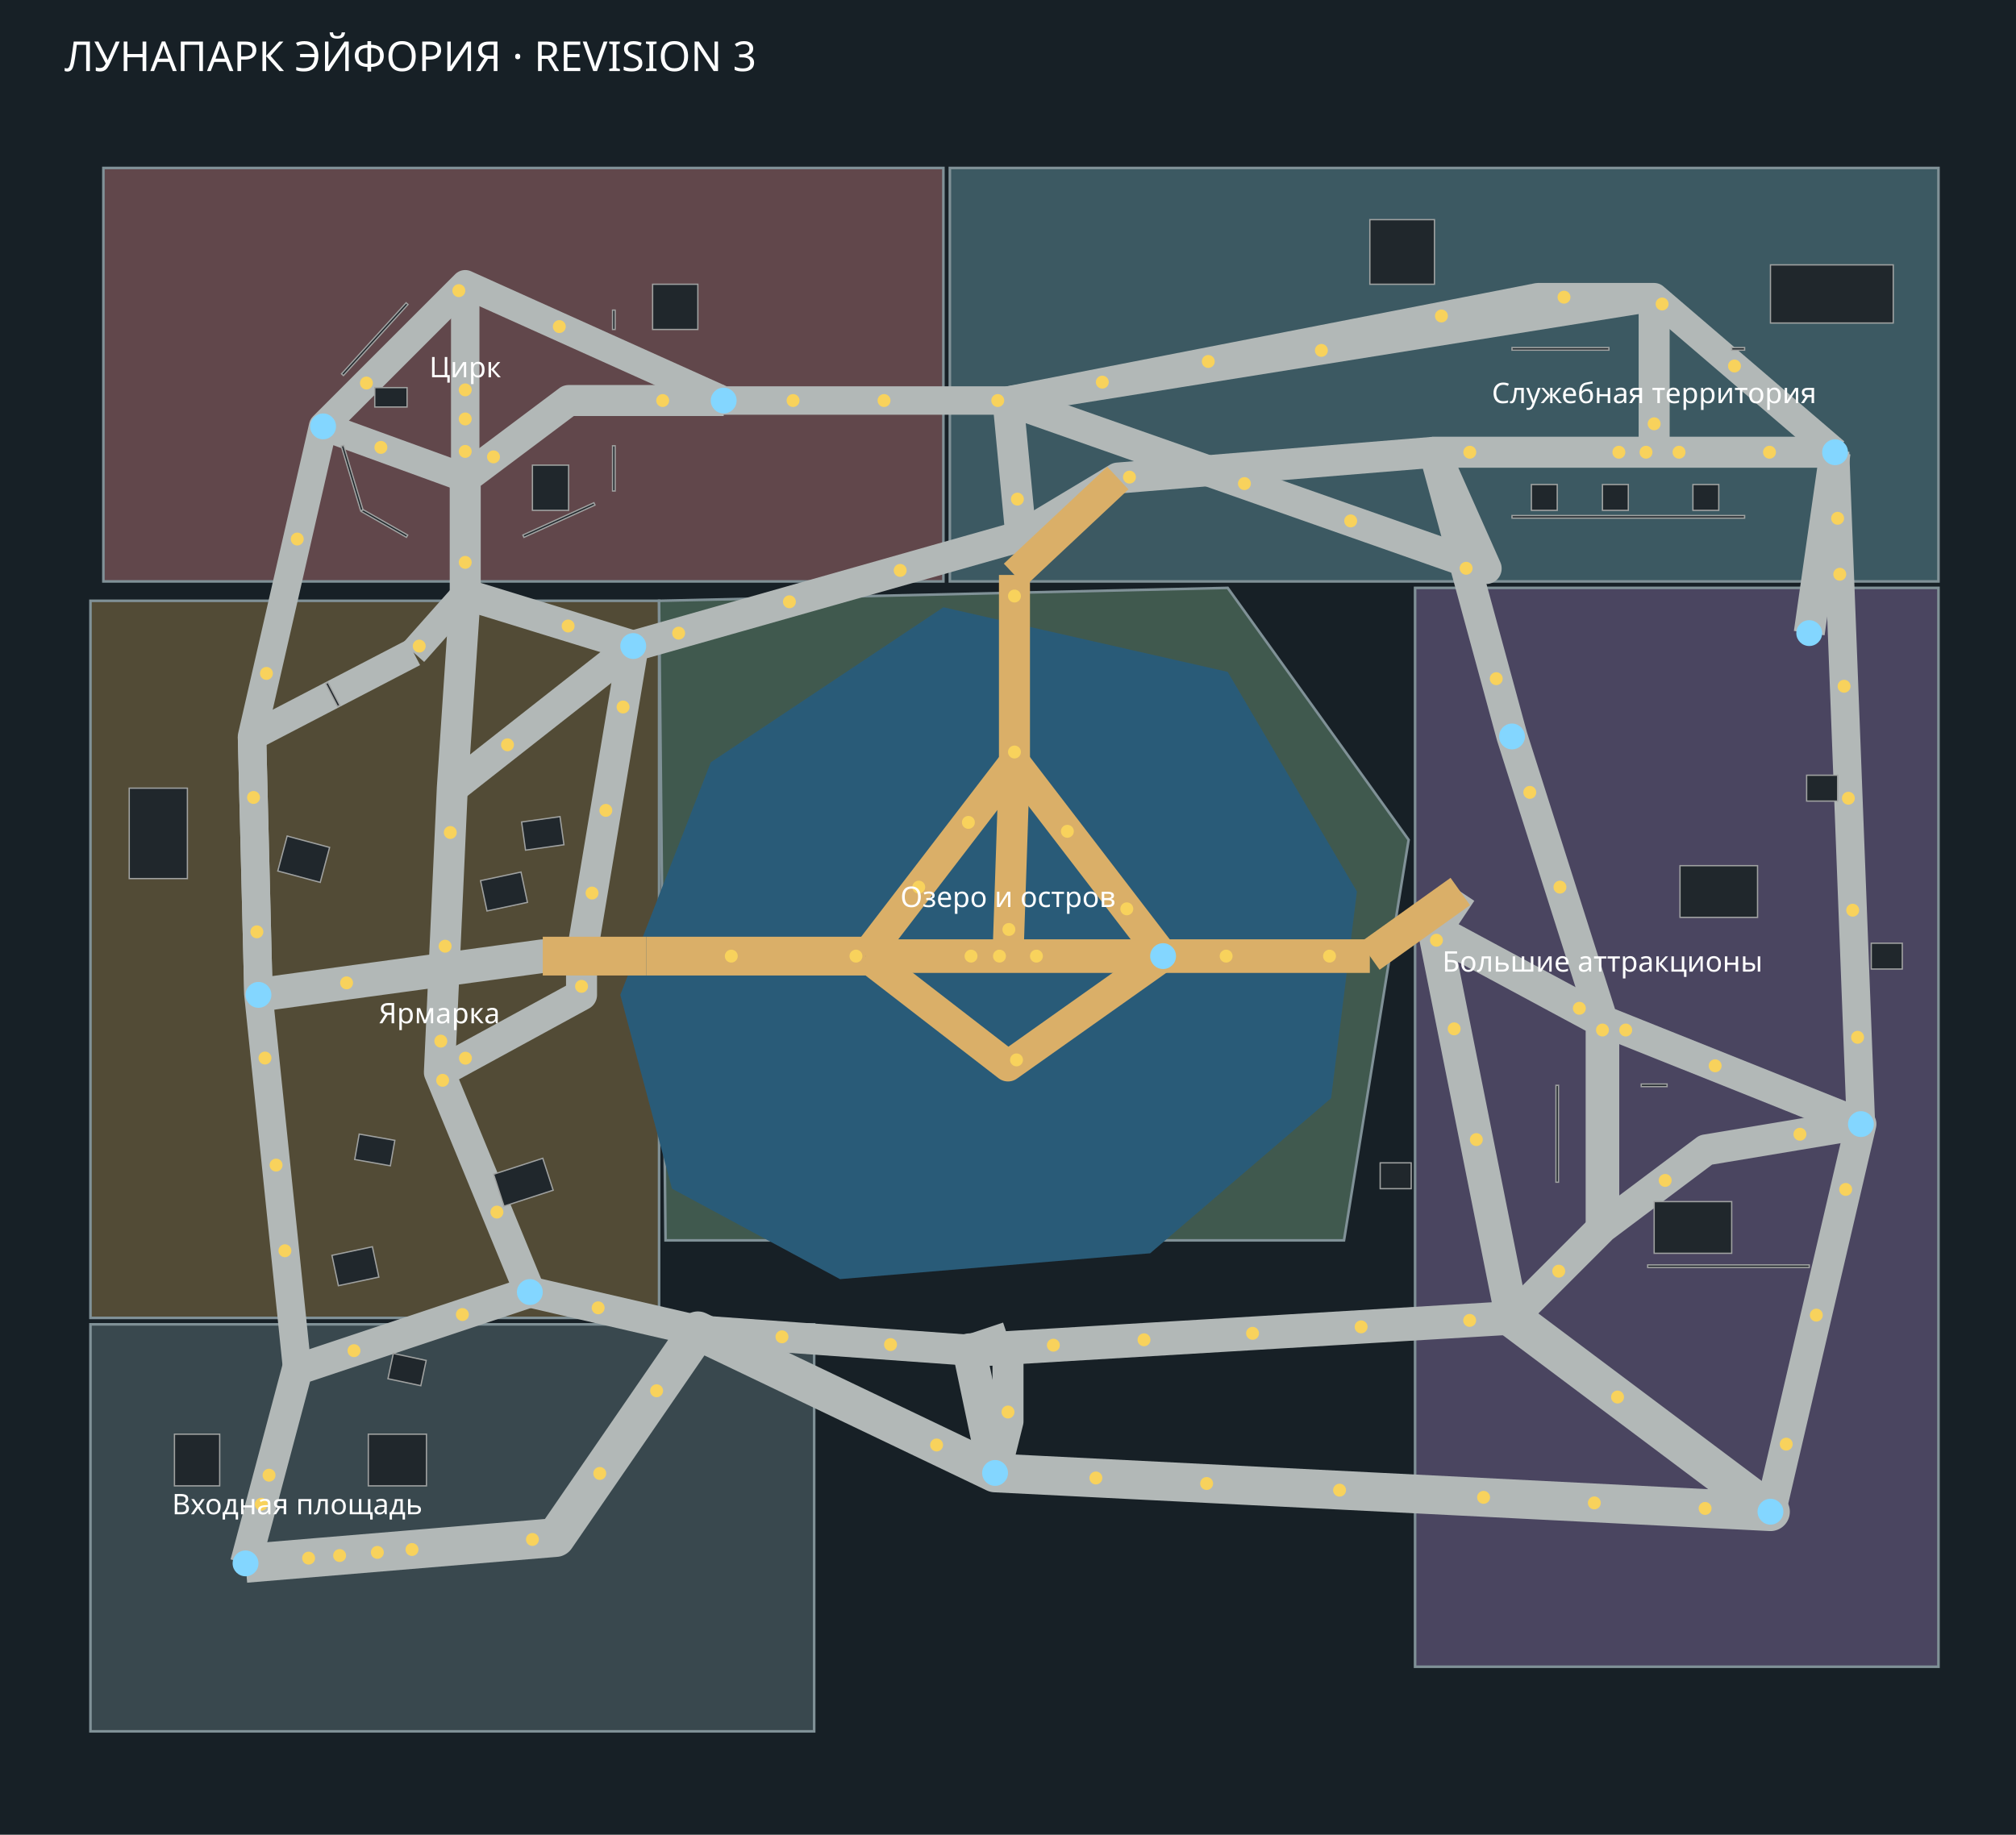
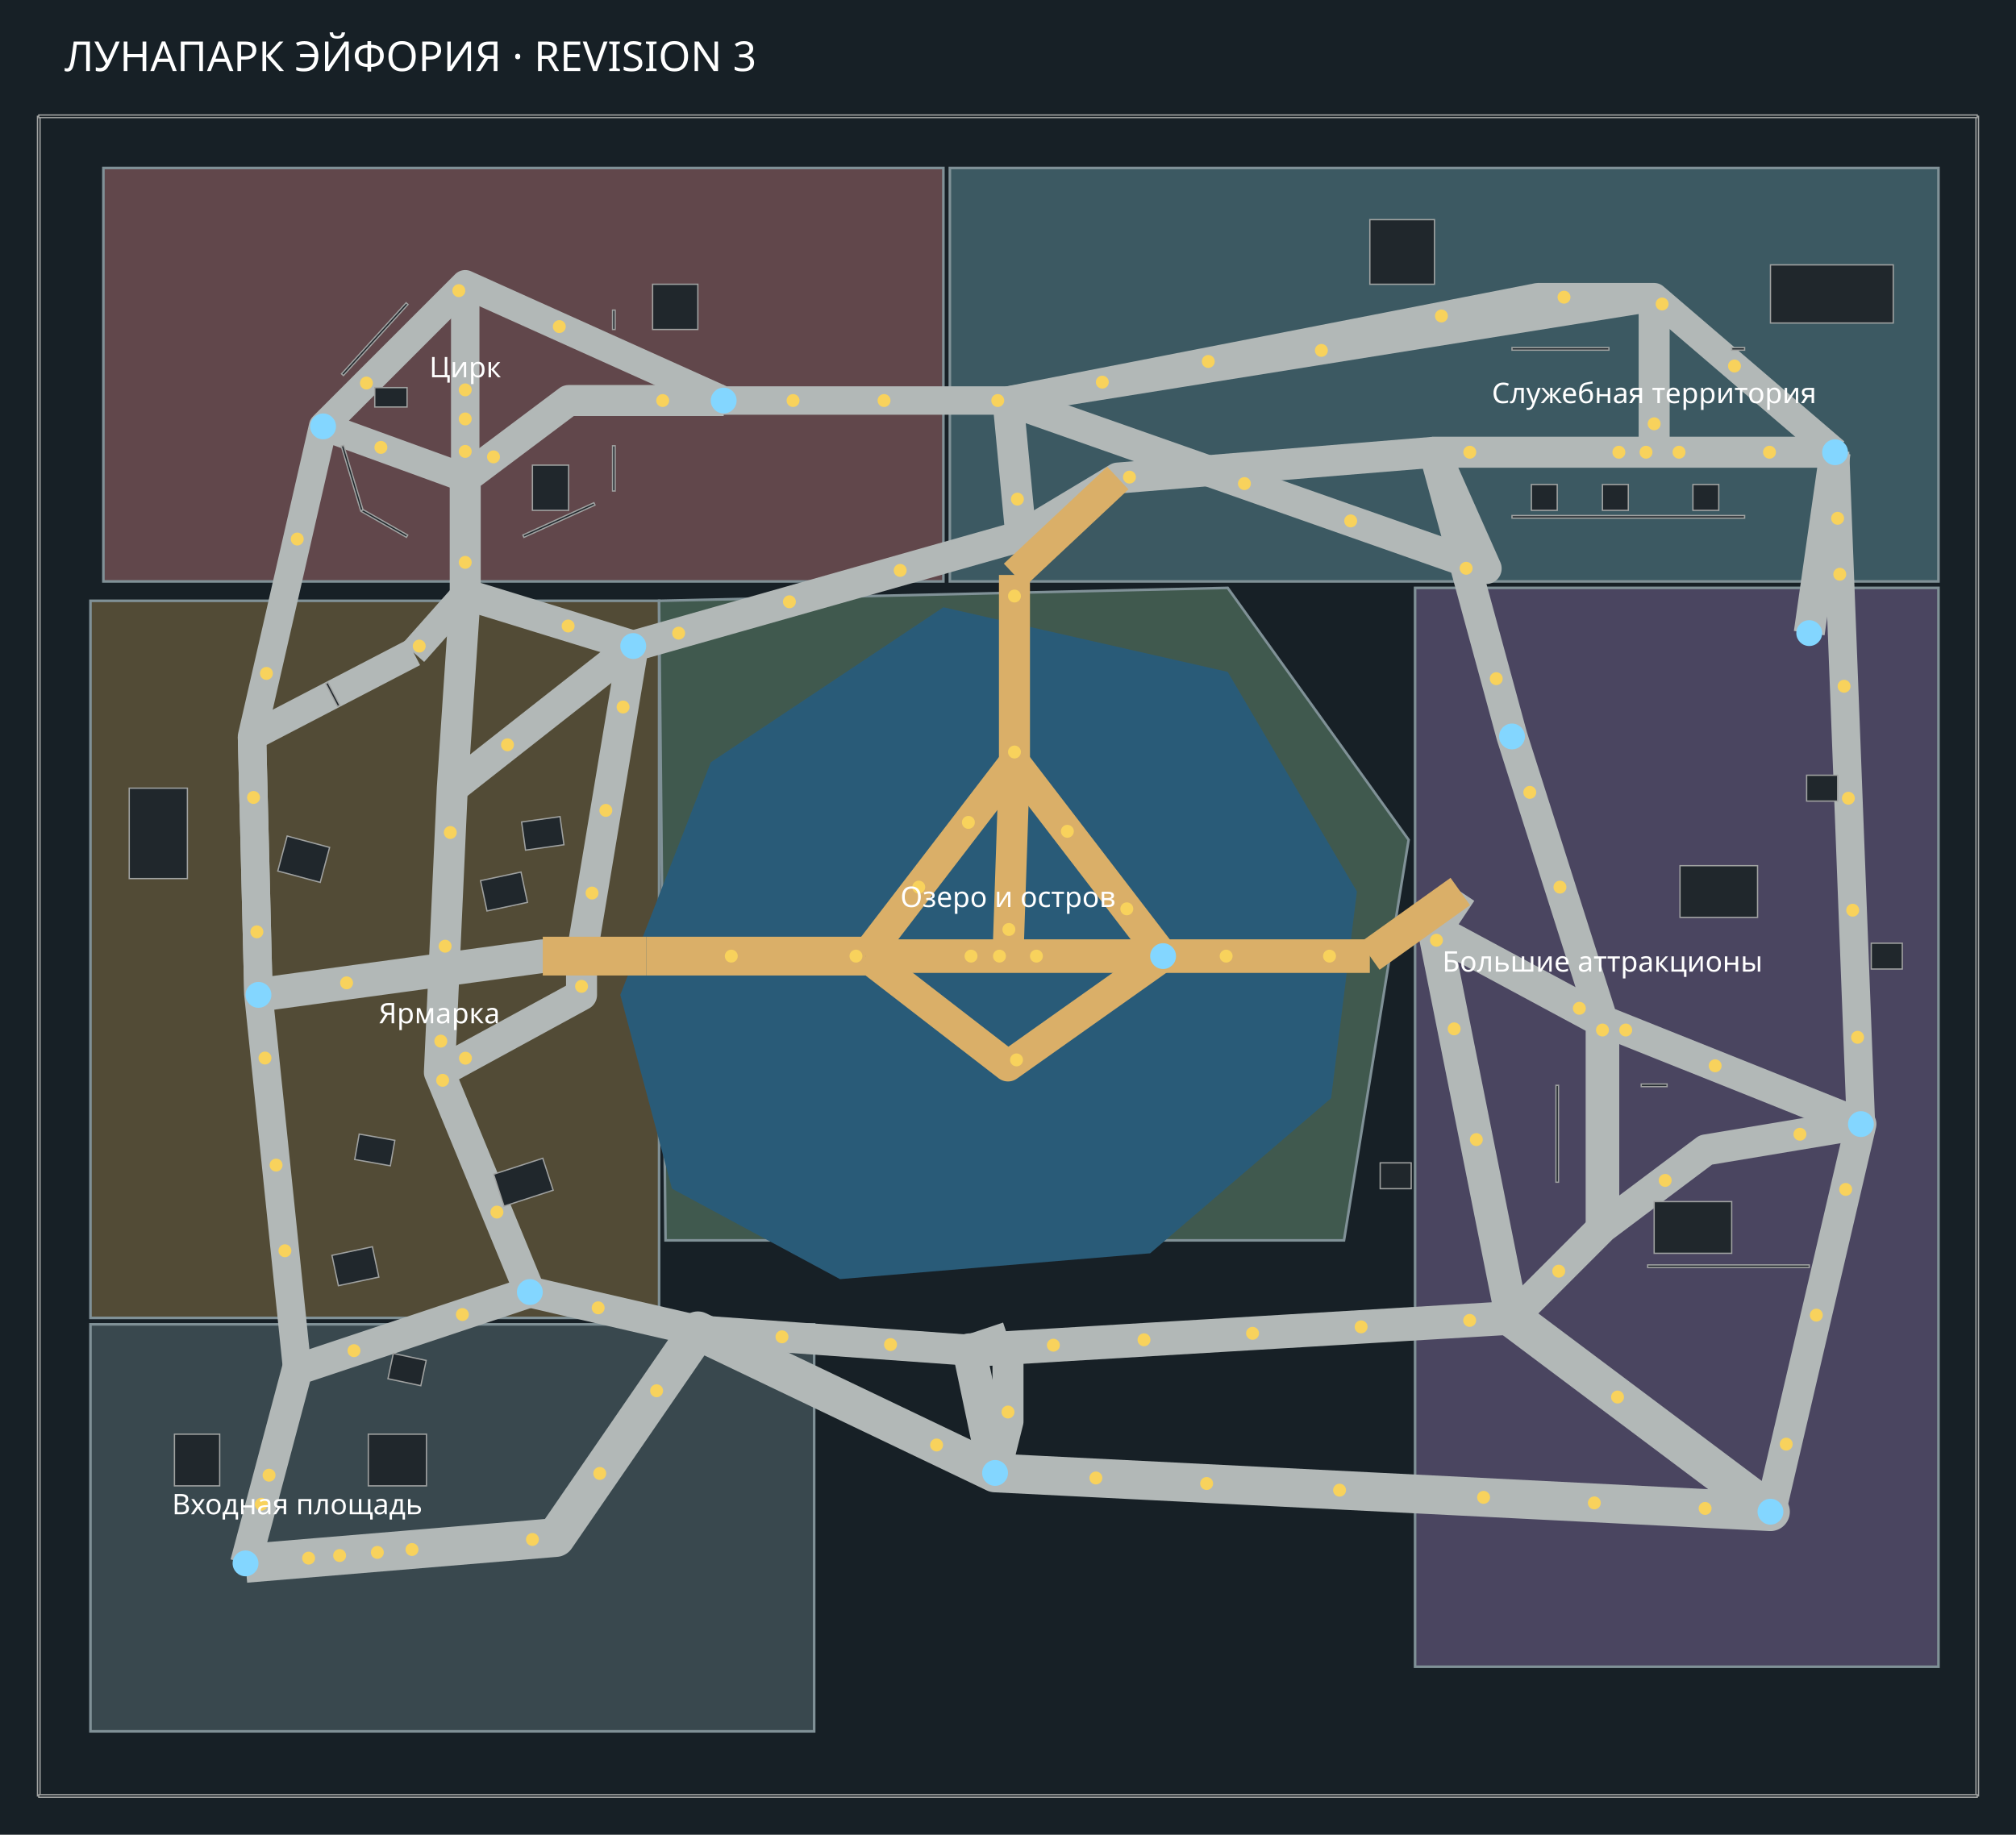
<svg xmlns="http://www.w3.org/2000/svg" viewBox="-30 -90 1560 1420">
  <rect x="-30" y="-90" width="1560" height="1420" fill="#172026" />
  <text x="20" y="-35" fill="white" font-size="32" font-family="sans-serif">ЛУНАПАРК ЭЙФОРИЯ · REVISION 3</text>
  <g transform="translate(0 1300) scale(1 -1)">
    <polygon points="40.0,50.0 600.0,50.0 600.0,365.0 40.0,365.0" fill="#39484e" stroke="#809197" stroke-width="2" />
    <polygon points="40.0,370.0 480.0,370.0 480.0,925.0 40.0,925.0" fill="#524b36" stroke="#809197" stroke-width="2" />
    <polygon points="485.0,430.0 1010.0,430.0 1060.0,740.0 920.0,935.0 480.0,925.0" fill="#40594e" stroke="#809197" stroke-width="2" />
    <polygon points="1065.0,100.0 1470.0,100.0 1470.0,935.0 1065.0,935.0" fill="#4a4560" stroke="#809197" stroke-width="2" />
    <polygon points="50.0,940.0 700.0,940.0 700.0,1260.0 50.0,1260.0" fill="#61474b" stroke="#809197" stroke-width="2" />
    <polygon points="705.0,940.0 1470.0,940.0 1470.0,1260.0 705.0,1260.0" fill="#3c5962" stroke="#809197" stroke-width="2" />
    <polygon points="490.0,470.0 620.0,400.0 860.0,420.0 1000.0,540.0 1020.0,700.0 920.0,870.0 700.0,920.0 520.0,800.0 450.0,620.0" fill="#295b78" />
    <polyline points="160,180 400,200 510,360 740,250 1340,220 1140,370" stroke="#b2b8b7" stroke-width="30" fill="none" stroke-linejoin="round" />
    <polyline points="160,180 200,330 380,390 310,560 320,780 330,930" stroke="#b2b8b7" stroke-width="24" fill="none" stroke-linejoin="round" />
    <polyline points="200,330 170,620 165,820 220,1060 330,1170 530,1080 750,1080 1250,1160 1390,1040" stroke="#b2b8b7" stroke-width="22" fill="none" stroke-linejoin="round" />
    <polyline points="380,390 510,360 720,345 750,355" stroke="#b2b8b7" stroke-width="24" fill="none" stroke-linejoin="round" />
    <polyline points="310,560 420,620 420,650 460,890 330,930" stroke="#b2b8b7" stroke-width="24" fill="none" stroke-linejoin="round" />
    <polyline points="320,780 460,890 760,975 750,1080" stroke="#b2b8b7" stroke-width="24" fill="none" stroke-linejoin="round" />
    <polyline points="330,930 330,1020 410,1080 530,1080" stroke="#b2b8b7" stroke-width="24" fill="none" stroke-linejoin="round" />
    <polyline points="220,1060 330,1020 330,1170" stroke="#b2b8b7" stroke-width="22" fill="none" stroke-linejoin="round" />
    <polyline points="1340,220 1410,520 1210,600 1140,820 1080,1040 1180,1040 1250,1040 1390,1040" stroke="#b2b8b7" stroke-width="24" fill="none" stroke-linejoin="round" />
    <polyline points="1140,370 1210,440 1290,500 1410,520" stroke="#b2b8b7" stroke-width="24" fill="none" stroke-linejoin="round" />
    <polyline points="1210,440 1210,600 1080,670 1100,700" stroke="#b2b8b7" stroke-width="26" fill="none" stroke-linejoin="round" />
    <polyline points="1410,520 1390,1040" stroke="#b2b8b7" stroke-width="22" fill="none" stroke-linejoin="round" />
    <polyline points="1250,1040 1250,1160" stroke="#b2b8b7" stroke-width="24" fill="none" stroke-linejoin="round" />
    <polyline points="1080,1040 1120,950 750,1080" stroke="#b2b8b7" stroke-width="24" fill="none" stroke-linejoin="round" />
    <polyline points="1250,1160 1160,1160 750,1080" stroke="#b2b8b7" stroke-width="22" fill="none" stroke-linejoin="round" />
    <polyline points="760,975 835,1020 1080,1040" stroke="#b2b8b7" stroke-width="24" fill="none" stroke-linejoin="round" />
    <polyline points="740,250 720,345 1140,370 1080,670" stroke="#b2b8b7" stroke-width="26" fill="none" stroke-linejoin="round" />
    <polyline points="640,650 750,565 870,650 755,800 640,650" stroke="#daaf68" stroke-width="24" fill="none" stroke-linejoin="round" />
    <polyline points="640,650 750,650 870,650" stroke="#daaf68" stroke-width="26" fill="none" stroke-linejoin="round" />
    <polyline points="750,650 755,800" stroke="#daaf68" stroke-width="24" fill="none" stroke-linejoin="round" />
    <polyline points="170,620 390,650 420,650" stroke="#b2b8b7" stroke-width="26" fill="none" stroke-linejoin="round" />
    <polyline points="740,250 750,290 750,355" stroke="#b2b8b7" stroke-width="24" fill="none" stroke-linejoin="round" />
    <polyline points="170,620 165,820" stroke="#b2b8b7" stroke-width="22" fill="none" stroke-linejoin="round" />
    <polyline points="290,885 330,930" stroke="#b2b8b7" stroke-width="22" fill="none" stroke-linejoin="round" />
    <polyline points="1370,900 1390,1040" stroke="#b2b8b7" stroke-width="24" fill="none" stroke-linejoin="round" />
    <polyline points="390,650 470,650" stroke="#daaf68" stroke-width="30" fill="none" stroke-linejoin="round" />
    <polyline points="470,650 640,650" stroke="#daaf68" stroke-width="30" fill="none" stroke-linejoin="round" />
    <polyline points="870,650 1030,650" stroke="#daaf68" stroke-width="26" fill="none" stroke-linejoin="round" />
    <polyline points="1030,650 1100,700" stroke="#daaf68" stroke-width="26" fill="none" stroke-linejoin="round" />
    <polyline points="755,800 755,945" stroke="#daaf68" stroke-width="24" fill="none" stroke-linejoin="round" />
    <polyline points="755,945 835,1020" stroke="#daaf68" stroke-width="24" fill="none" stroke-linejoin="round" />
    <polyline points="165,820 290,885" stroke="#b2b8b7" stroke-width="22" fill="none" stroke-linejoin="round" />
    <rect x="226.5" y="842.5" width="2.0" height="20.0" fill="#20272c" stroke="#a0a2a1" transform="rotate(27.47443 227.5 852.5)" />
    <rect x="105.0" y="240.0" width="35.0" height="40.0" fill="#20272c" stroke="#a0a2a1" transform="rotate(0 122.5 260.0)" />
    <rect x="255.0" y="240.0" width="45.0" height="40.0" fill="#20272c" stroke="#a0a2a1" transform="rotate(0 277.5 260.0)" />
    <rect x="229.0" y="398.0" width="32.0" height="24.0" fill="#20272c" stroke="#a0a2a1" transform="rotate(12 245.0 410.0)" />
    <rect x="246.0" y="490.0" width="28.0" height="20.0" fill="#20272c" stroke="#a0a2a1" transform="rotate(-10 260.0 500.0)" />
    <rect x="355.0" y="462.0" width="40.0" height="26.0" fill="#20272c" stroke="#a0a2a1" transform="rotate(18 375.0 475.0)" />
    <rect x="188.0" y="711.0" width="34.0" height="28.0" fill="#20272c" stroke="#a0a2a1" transform="rotate(-15 205.0 725.0)" />
    <rect x="375.0" y="734.0" width="30.0" height="22.0" fill="#20272c" stroke="#a0a2a1" transform="rotate(8 390.0 745.0)" />
    <rect x="272.0" y="320.0" width="26.0" height="20.0" fill="#20272c" stroke="#a0a2a1" transform="rotate(-12 285.0 330.0)" />
    <rect x="344.0" y="688.0" width="32.0" height="24.0" fill="#20272c" stroke="#a0a2a1" transform="rotate(12 360.0 700.0)" />
    <rect x="70.0" y="710.0" width="45.0" height="70.0" fill="#20272c" stroke="#a0a2a1" transform="rotate(0 92.5 745.0)" />
    <rect x="247.344" y="984.0" width="40.311" height="2.0" fill="#20272c" stroke="#a0a2a1" transform="rotate(-29.74488 267.5 985.0)" />
    <rect x="372.292" y="986.5" width="60.415" height="2.0" fill="#20272c" stroke="#a0a2a1" transform="rotate(24.44395 402.5 987.5)" />
    <rect x="427.5" y="1026.5" width="35.0" height="2.0" fill="#20272c" stroke="#a0a2a1" transform="rotate(90.0 445.0 1027.5)" />
    <rect x="437.5" y="1141.5" width="15.0" height="2.0" fill="#20272c" stroke="#a0a2a1" transform="rotate(90.0 445.0 1142.5)" />
    <rect x="216.399" y="1019.0" width="52.202" height="2.0" fill="#20272c" stroke="#a0a2a1" transform="rotate(106.6992 242.5 1020.0)" />
    <rect x="222.835" y="1126.5" width="74.33" height="2.0" fill="#20272c" stroke="#a0a2a1" transform="rotate(47.72631 260.0 1127.5)" />
    <rect x="382.0" y="995.0" width="28.0" height="35.0" fill="#20272c" stroke="#a0a2a1" transform="rotate(0 396.0 1012.5)" />
    <rect x="260.0" y="1075.0" width="25.0" height="15.0" fill="#20272c" stroke="#a0a2a1" transform="rotate(0 272.5 1082.5)" />
    <rect x="475.0" y="1135.0" width="35.0" height="35.0" fill="#20272c" stroke="#a0a2a1" transform="rotate(0 492.5 1152.5)" />
    <rect x="1245.0" y="409.0" width="125.0" height="2.0" fill="#20272c" stroke="#a0a2a1" transform="rotate(0.0 1307.5 410.0)" />
    <rect x="1240.0" y="549.0" width="20.0" height="2.0" fill="#20272c" stroke="#a0a2a1" transform="rotate(0.0 1250.0 550.0)" />
    <rect x="1137.5" y="511.5" width="75.0" height="2.0" fill="#20272c" stroke="#a0a2a1" transform="rotate(90.0 1175.0 512.5)" />
    <rect x="1250.0" y="420.0" width="60.0" height="40.0" fill="#20272c" stroke="#a0a2a1" transform="rotate(0 1280.0 440.0)" />
    <rect x="1270.0" y="680.0" width="60.0" height="40.0" fill="#20272c" stroke="#a0a2a1" transform="rotate(0 1300.0 700.0)" />
    <rect x="1038.0" y="470.0" width="24.0" height="20.0" fill="#20272c" stroke="#a0a2a1" transform="rotate(0 1050.0 480.0)" />
    <rect x="1368.0" y="770.0" width="24.0" height="20.0" fill="#20272c" stroke="#a0a2a1" transform="rotate(0 1380.0 780.0)" />
    <rect x="1418.0" y="640.0" width="24.0" height="20.0" fill="#20272c" stroke="#a0a2a1" transform="rotate(0 1430.0 650.0)" />
    <rect x="1140.0" y="989.0" width="180.0" height="2.0" fill="#20272c" stroke="#a0a2a1" transform="rotate(0.0 1230.0 990.0)" />
    <rect x="1140.0" y="1119.0" width="75.0" height="2.0" fill="#20272c" stroke="#a0a2a1" transform="rotate(0.0 1177.5 1120.0)" />
    <rect x="1310.0" y="1119.0" width="10.0" height="2.0" fill="#20272c" stroke="#a0a2a1" transform="rotate(0.0 1315.0 1120.0)" />
    <rect x="1155.0" y="995.0" width="20.0" height="20.0" fill="#20272c" stroke="#a0a2a1" transform="rotate(0 1165.0 1005.0)" />
    <rect x="1210.0" y="995.0" width="20.0" height="20.0" fill="#20272c" stroke="#a0a2a1" transform="rotate(0 1220.0 1005.0)" />
    <rect x="1280.0" y="995.0" width="20.0" height="20.0" fill="#20272c" stroke="#a0a2a1" transform="rotate(0 1290.0 1005.0)" />
    <rect x="1340.0" y="1140.0" width="95.0" height="45.0" fill="#20272c" stroke="#a0a2a1" transform="rotate(0 1387.5 1162.5)" />
    <rect x="1030.0" y="1170.0" width="50.0" height="50.0" fill="#20272c" stroke="#a0a2a1" transform="rotate(0 1055.0 1195.0)" />
+     <rect x="-1.0" y="0.0" width="2.0" height="1300.0" fill="#20272c" stroke="#a0a2a1" transform="rotate(0 0.0 650.0)" />
+     <rect x="1499.0" y="0.0" width="2.0" height="1300.0" fill="#20272c" stroke="#a0a2a1" transform="rotate(0 1500.0 650.0)" />
+     <rect x="0.0" y="-1.0" width="1500.0" height="2.0" fill="#20272c" stroke="#a0a2a1" transform="rotate(0 750.0 0.0)" />
+     <rect x="0.0" y="1299.0" width="1500.0" height="2.0" fill="#20272c" stroke="#a0a2a1" transform="rotate(0 750.0 1300.0)" />
    <circle cx="172.2" cy="225.75" r="5" fill="#f8d25c" />
    <circle cx="208.8" cy="184.067" r="5" fill="#f8d25c" />
    <circle cx="432.867" cy="377.8" r="5" fill="#f8d25c" />
    <circle cx="327.8" cy="372.6" r="5" fill="#f8d25c" />
    <circle cx="1362.8" cy="512.133" r="5" fill="#f8d25c" />
    <circle cx="1398.2" cy="469.429" r="5" fill="#f8d25c" />
    <circle cx="1339.25" cy="1040.0" r="5" fill="#f8d25c" />
    <circle cx="1391.967" cy="988.867" r="5" fill="#f8d25c" />
    <circle cx="482.8" cy="1080.0" r="5" fill="#f8d25c" />
    <circle cx="583.68" cy="1080.0" r="5" fill="#f8d25c" />
    <circle cx="452.133" cy="842.8" r="5" fill="#f8d25c" />
    <circle cx="409.625" cy="905.5" r="5" fill="#f8d25c" />
    <circle cx="841.94" cy="686.6" r="5" fill="#f8d25c" />
    <circle cx="918.8" cy="650.0" r="5" fill="#f8d25c" />
    <circle cx="1153.767" cy="776.733" r="5" fill="#f8d25c" />
    <circle cx="1127.8" cy="864.733" r="5" fill="#f8d25c" />
    <circle cx="1396.967" cy="858.867" r="5" fill="#f8d25c" />
    <circle cx="1393.633" cy="945.533" r="5" fill="#f8d25c" />
    <circle cx="1289.429" cy="222.529" r="5" fill="#f8d25c" />
    <circle cx="1352.2" cy="272.286" r="5" fill="#f8d25c" />
    <circle cx="253.55" cy="1093.55" r="5" fill="#f8d25c" />
    <circle cx="264.733" cy="1043.733" r="5" fill="#f8d25c" />
    <circle cx="750.0" cy="297.15" r="5" fill="#f8d25c" />
    <circle cx="694.767" cy="271.633" r="5" fill="#f8d25c" />
    <circle cx="168.78" cy="668.8" r="5" fill="#f8d25c" />
    <circle cx="175.057" cy="571.114" r="5" fill="#f8d25c" />
    <circle cx="232.8" cy="186.067" r="5" fill="#f8d25c" />
    <circle cx="262.0" cy="188.5" r="5" fill="#f8d25c" />
    <circle cx="178.2" cy="248.25" r="5" fill="#f8d25c" />
    <circle cx="288.8" cy="190.733" r="5" fill="#f8d25c" />
    <circle cx="312.52" cy="553.88" r="5" fill="#f8d25c" />
    <circle cx="330.167" cy="571.0" r="5" fill="#f8d25c" />
    <circle cx="311.1" cy="584.2" r="5" fill="#f8d25c" />
    <circle cx="743.4" cy="650.0" r="5" fill="#f8d25c" />
    <circle cx="750.688" cy="670.625" r="5" fill="#f8d25c" />
    <circle cx="772.0" cy="650.0" r="5" fill="#f8d25c" />
    <circle cx="721.4" cy="650.0" r="5" fill="#f8d25c" />
    <circle cx="1210.0" cy="592.8" r="5" fill="#f8d25c" />
    <circle cx="1228.0" cy="592.8" r="5" fill="#f8d25c" />
    <circle cx="1192.125" cy="609.625" r="5" fill="#f8d25c" />
    <circle cx="330.0" cy="1065.75" r="5" fill="#f8d25c" />
    <circle cx="330.0" cy="1040.625" r="5" fill="#f8d25c" />
    <circle cx="330.0" cy="1088.25" r="5" fill="#f8d25c" />
    <circle cx="351.867" cy="1036.4" r="5" fill="#f8d25c" />
    <circle cx="1243.7" cy="1040.0" r="5" fill="#f8d25c" />
    <circle cx="1269.25" cy="1040.0" r="5" fill="#f8d25c" />
    <circle cx="1250.0" cy="1062.0" r="5" fill="#f8d25c" />
    <circle cx="1222.7" cy="1040.0" r="5" fill="#f8d25c" />
    <circle cx="904.98" cy="1110.24" r="5" fill="#f8d25c" />
    <circle cx="1023.24" cy="363.05" r="5" fill="#f8d25c" />
    <circle cx="755.0" cy="928.688" r="5" fill="#f8d25c" />
    <circle cx="176.183" cy="868.8" r="5" fill="#f8d25c" />
    <circle cx="535.875" cy="650.0" r="5" fill="#f8d25c" />
    <circle cx="1403.633" cy="685.533" r="5" fill="#f8d25c" />
    <circle cx="1085.38" cy="1145.44" r="5" fill="#f8d25c" />
    <circle cx="1015.167" cy="986.833" r="5" fill="#f8d25c" />
    <circle cx="903.714" cy="241.814" r="5" fill="#f8d25c" />
    <circle cx="1118.0" cy="231.1" r="5" fill="#f8d25c" />
    <circle cx="318.44" cy="745.68" r="5" fill="#f8d25c" />
    <circle cx="1176.167" cy="406.167" r="5" fill="#f8d25c" />
    <circle cx="580.857" cy="924.243" r="5" fill="#f8d25c" />
    <circle cx="742.08" cy="1080.0" r="5" fill="#f8d25c" />
    <circle cx="190.486" cy="421.971" r="5" fill="#f8d25c" />
    <circle cx="575.1" cy="355.35" r="5" fill="#f8d25c" />
    <circle cx="434.1" cy="249.6" r="5" fill="#f8d25c" />
    <circle cx="1081.543" cy="662.286" r="5" fill="#f8d25c" />
    <circle cx="855.24" cy="353.05" r="5" fill="#f8d25c" />
    <circle cx="428.133" cy="698.8" r="5" fill="#f8d25c" />
    <circle cx="294.4" cy="889.95" r="5" fill="#f8d25c" />
    <circle cx="1112.4" cy="508.0" r="5" fill="#f8d25c" />
    <circle cx="755.0" cy="807.975" r="5" fill="#f8d25c" />
    <circle cx="843.983" cy="1020.733" r="5" fill="#f8d25c" />
    <circle cx="1221.667" cy="308.75" r="5" fill="#f8d25c" />
    <circle cx="1107.333" cy="1040.0" r="5" fill="#f8d25c" />
    <circle cx="1258.533" cy="476.4" r="5" fill="#f8d25c" />
    <circle cx="1006.571" cy="236.671" r="5" fill="#f8d25c" />
    <circle cx="1375.5" cy="372.143" r="5" fill="#f8d25c" />
    <circle cx="166.18" cy="772.8" r="5" fill="#f8d25c" />
    <circle cx="200.017" cy="972.8" r="5" fill="#f8d25c" />
    <circle cx="1180.25" cy="1160.0" r="5" fill="#f8d25c" />
    <circle cx="666.571" cy="948.529" r="5" fill="#f8d25c" />
    <circle cx="632.35" cy="650.0" r="5" fill="#f8d25c" />
    <circle cx="1104.5" cy="950.167" r="5" fill="#f8d25c" />
    <circle cx="243.92" cy="344.64" r="5" fill="#f8d25c" />
    <circle cx="992.5" cy="1118.8" r="5" fill="#f8d25c" />
    <circle cx="402.8" cy="1137.24" r="5" fill="#f8d25c" />
    <circle cx="1407.417" cy="587.167" r="5" fill="#f8d25c" />
    <circle cx="932.944" cy="1015.722" r="5" fill="#f8d25c" />
    <circle cx="1400.3" cy="772.2" r="5" fill="#f8d25c" />
    <circle cx="818.0" cy="246.1" r="5" fill="#f8d25c" />
    <circle cx="659.1" cy="349.35" r="5" fill="#f8d25c" />
    <circle cx="939.24" cy="358.05" r="5" fill="#f8d25c" />
    <circle cx="1203.714" cy="226.814" r="5" fill="#f8d25c" />
    <circle cx="354.52" cy="451.88" r="5" fill="#f8d25c" />
    <circle cx="756.6" cy="569.675" r="5" fill="#f8d25c" />
    <circle cx="362.7" cy="813.55" r="5" fill="#f8d25c" />
    <circle cx="998.8" cy="650.0" r="5" fill="#f8d25c" />
    <circle cx="238.2" cy="629.3" r="5" fill="#f8d25c" />
    <circle cx="1107.24" cy="368.05" r="5" fill="#f8d25c" />
    <circle cx="478.1" cy="313.6" r="5" fill="#f8d25c" />
    <circle cx="325.05" cy="1165.05" r="5" fill="#f8d25c" />
    <circle cx="1177.1" cy="703.4" r="5" fill="#f8d25c" />
    <circle cx="822.98" cy="1094.24" r="5" fill="#f8d25c" />
    <circle cx="757.267" cy="1003.7" r="5" fill="#f8d25c" />
    <circle cx="1297.2" cy="565.12" r="5" fill="#f8d25c" />
    <circle cx="314.44" cy="657.68" r="5" fill="#f8d25c" />
    <circle cx="420.0" cy="626.6" r="5" fill="#f8d25c" />
    <circle cx="495.143" cy="899.957" r="5" fill="#f8d25c" />
    <circle cx="654.08" cy="1080.0" r="5" fill="#f8d25c" />
    <circle cx="1095.257" cy="593.714" r="5" fill="#f8d25c" />
    <circle cx="330.0" cy="954.75" r="5" fill="#f8d25c" />
    <circle cx="382.0" cy="198.5" r="5" fill="#f8d25c" />
    <circle cx="795.94" cy="746.6" r="5" fill="#f8d25c" />
    <circle cx="680.94" cy="703.4" r="5" fill="#f8d25c" />
    <circle cx="183.629" cy="488.257" r="5" fill="#f8d25c" />
    <circle cx="1256.16" cy="1154.72" r="5" fill="#f8d25c" />
    <circle cx="438.8" cy="762.8" r="5" fill="#f8d25c" />
    <circle cx="1312.16" cy="1106.72" r="5" fill="#f8d25c" />
    <circle cx="719.35" cy="753.5" r="5" fill="#f8d25c" />
    <circle cx="785.1" cy="348.875" r="5" fill="#f8d25c" />
    <circle cx="160.0" cy="180.0" r="10" fill="#83d6ff" />
    <circle cx="380.0" cy="390.0" r="10" fill="#83d6ff" />
    <circle cx="1410.0" cy="520.0" r="10" fill="#83d6ff" />
    <circle cx="1390.0" cy="1040.0" r="10" fill="#83d6ff" />
    <circle cx="530.0" cy="1080.0" r="10" fill="#83d6ff" />
    <circle cx="460.0" cy="890.0" r="10" fill="#83d6ff" />
    <circle cx="870.0" cy="650.0" r="10" fill="#83d6ff" />
    <circle cx="1140.0" cy="820.0" r="10" fill="#83d6ff" />
    <circle cx="1370.0" cy="900.0" r="10" fill="#83d6ff" />
    <circle cx="1340.0" cy="220.0" r="10" fill="#83d6ff" />
    <circle cx="220.0" cy="1060.0" r="10" fill="#83d6ff" />
    <circle cx="740.0" cy="250.0" r="10" fill="#83d6ff" />
    <circle cx="170.0" cy="620.0" r="10" fill="#83d6ff" />
  </g>
  <text x="200.0" y="1082.0" fill="white" text-anchor="middle" font-size="22" font-family="sans-serif">Входная площадь</text>
  <text x="310.0" y="702.0" fill="white" text-anchor="middle" font-size="22" font-family="sans-serif">Ярмарка</text>
  <text x="750.0" y="612.0" fill="white" text-anchor="middle" font-size="22" font-family="sans-serif">Озеро и остров</text>
  <text x="1210.0" y="662.0" fill="white" text-anchor="middle" font-size="22" font-family="sans-serif">Большие аттракционы</text>
  <text x="330.0" y="202.0" fill="white" text-anchor="middle" font-size="22" font-family="sans-serif">Цирк</text>
  <text x="1250.0" y="222.0" fill="white" text-anchor="middle" font-size="22" font-family="sans-serif">Служебная территория</text>
</svg>
